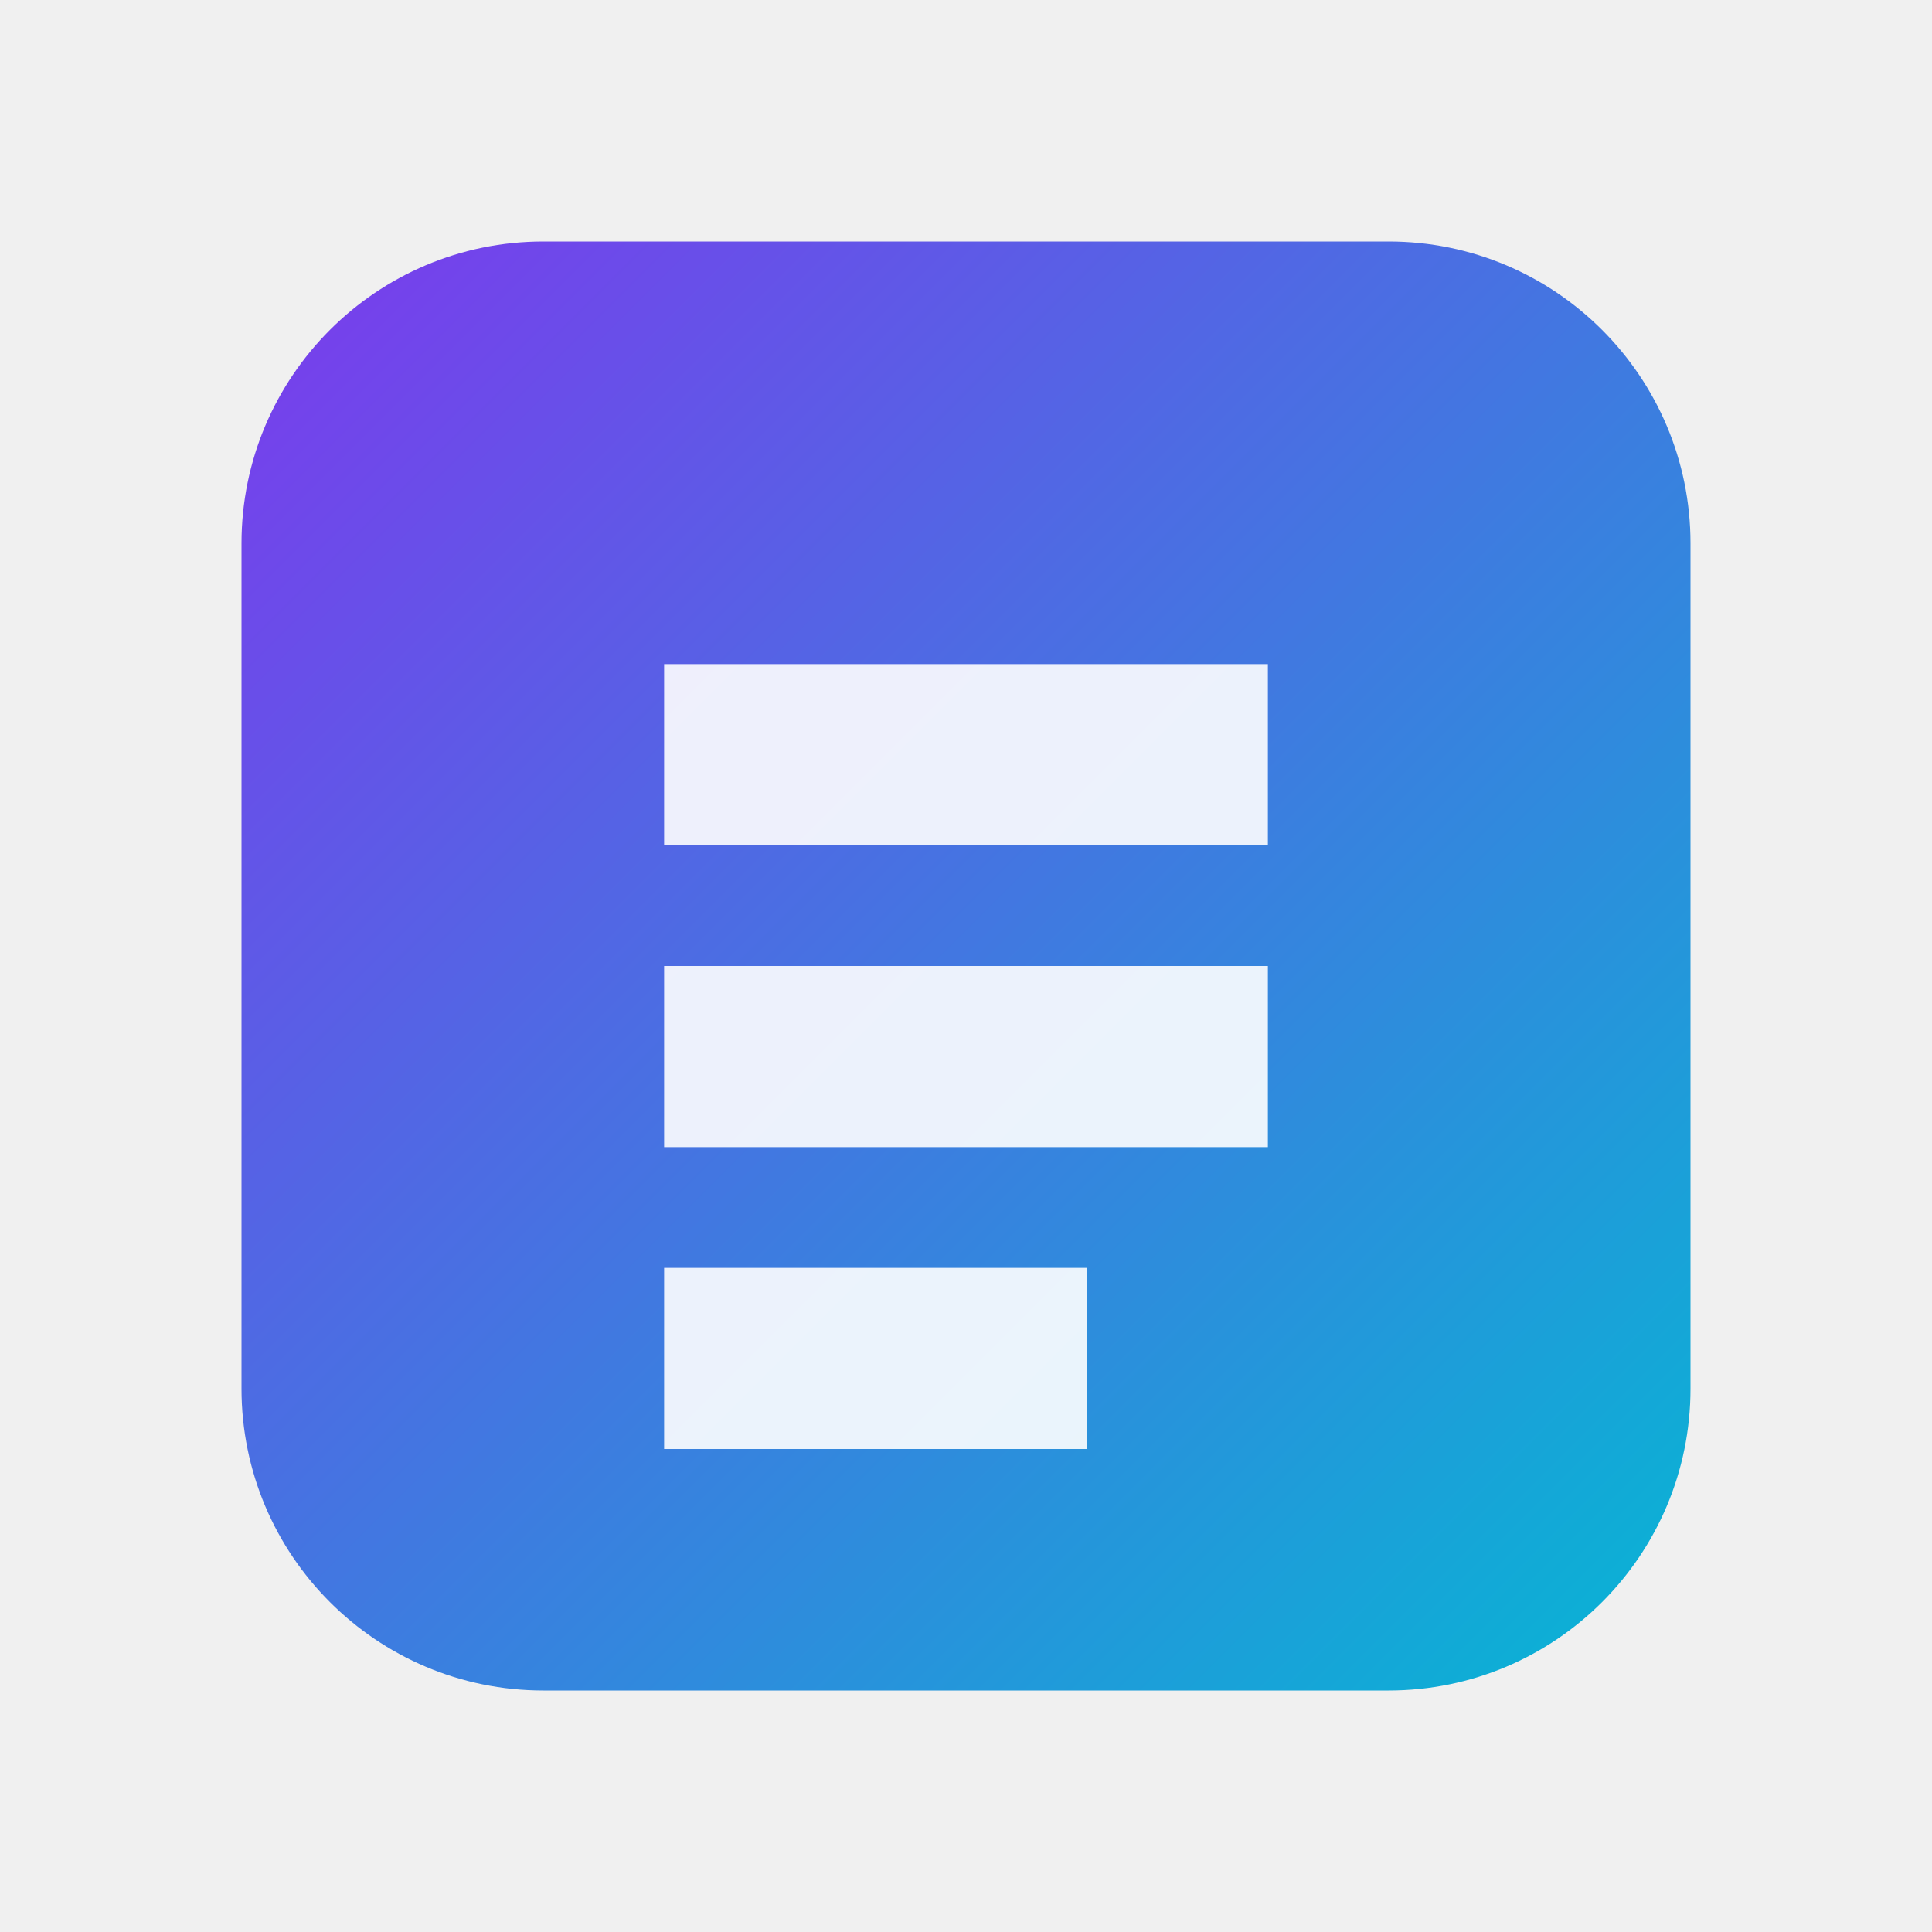
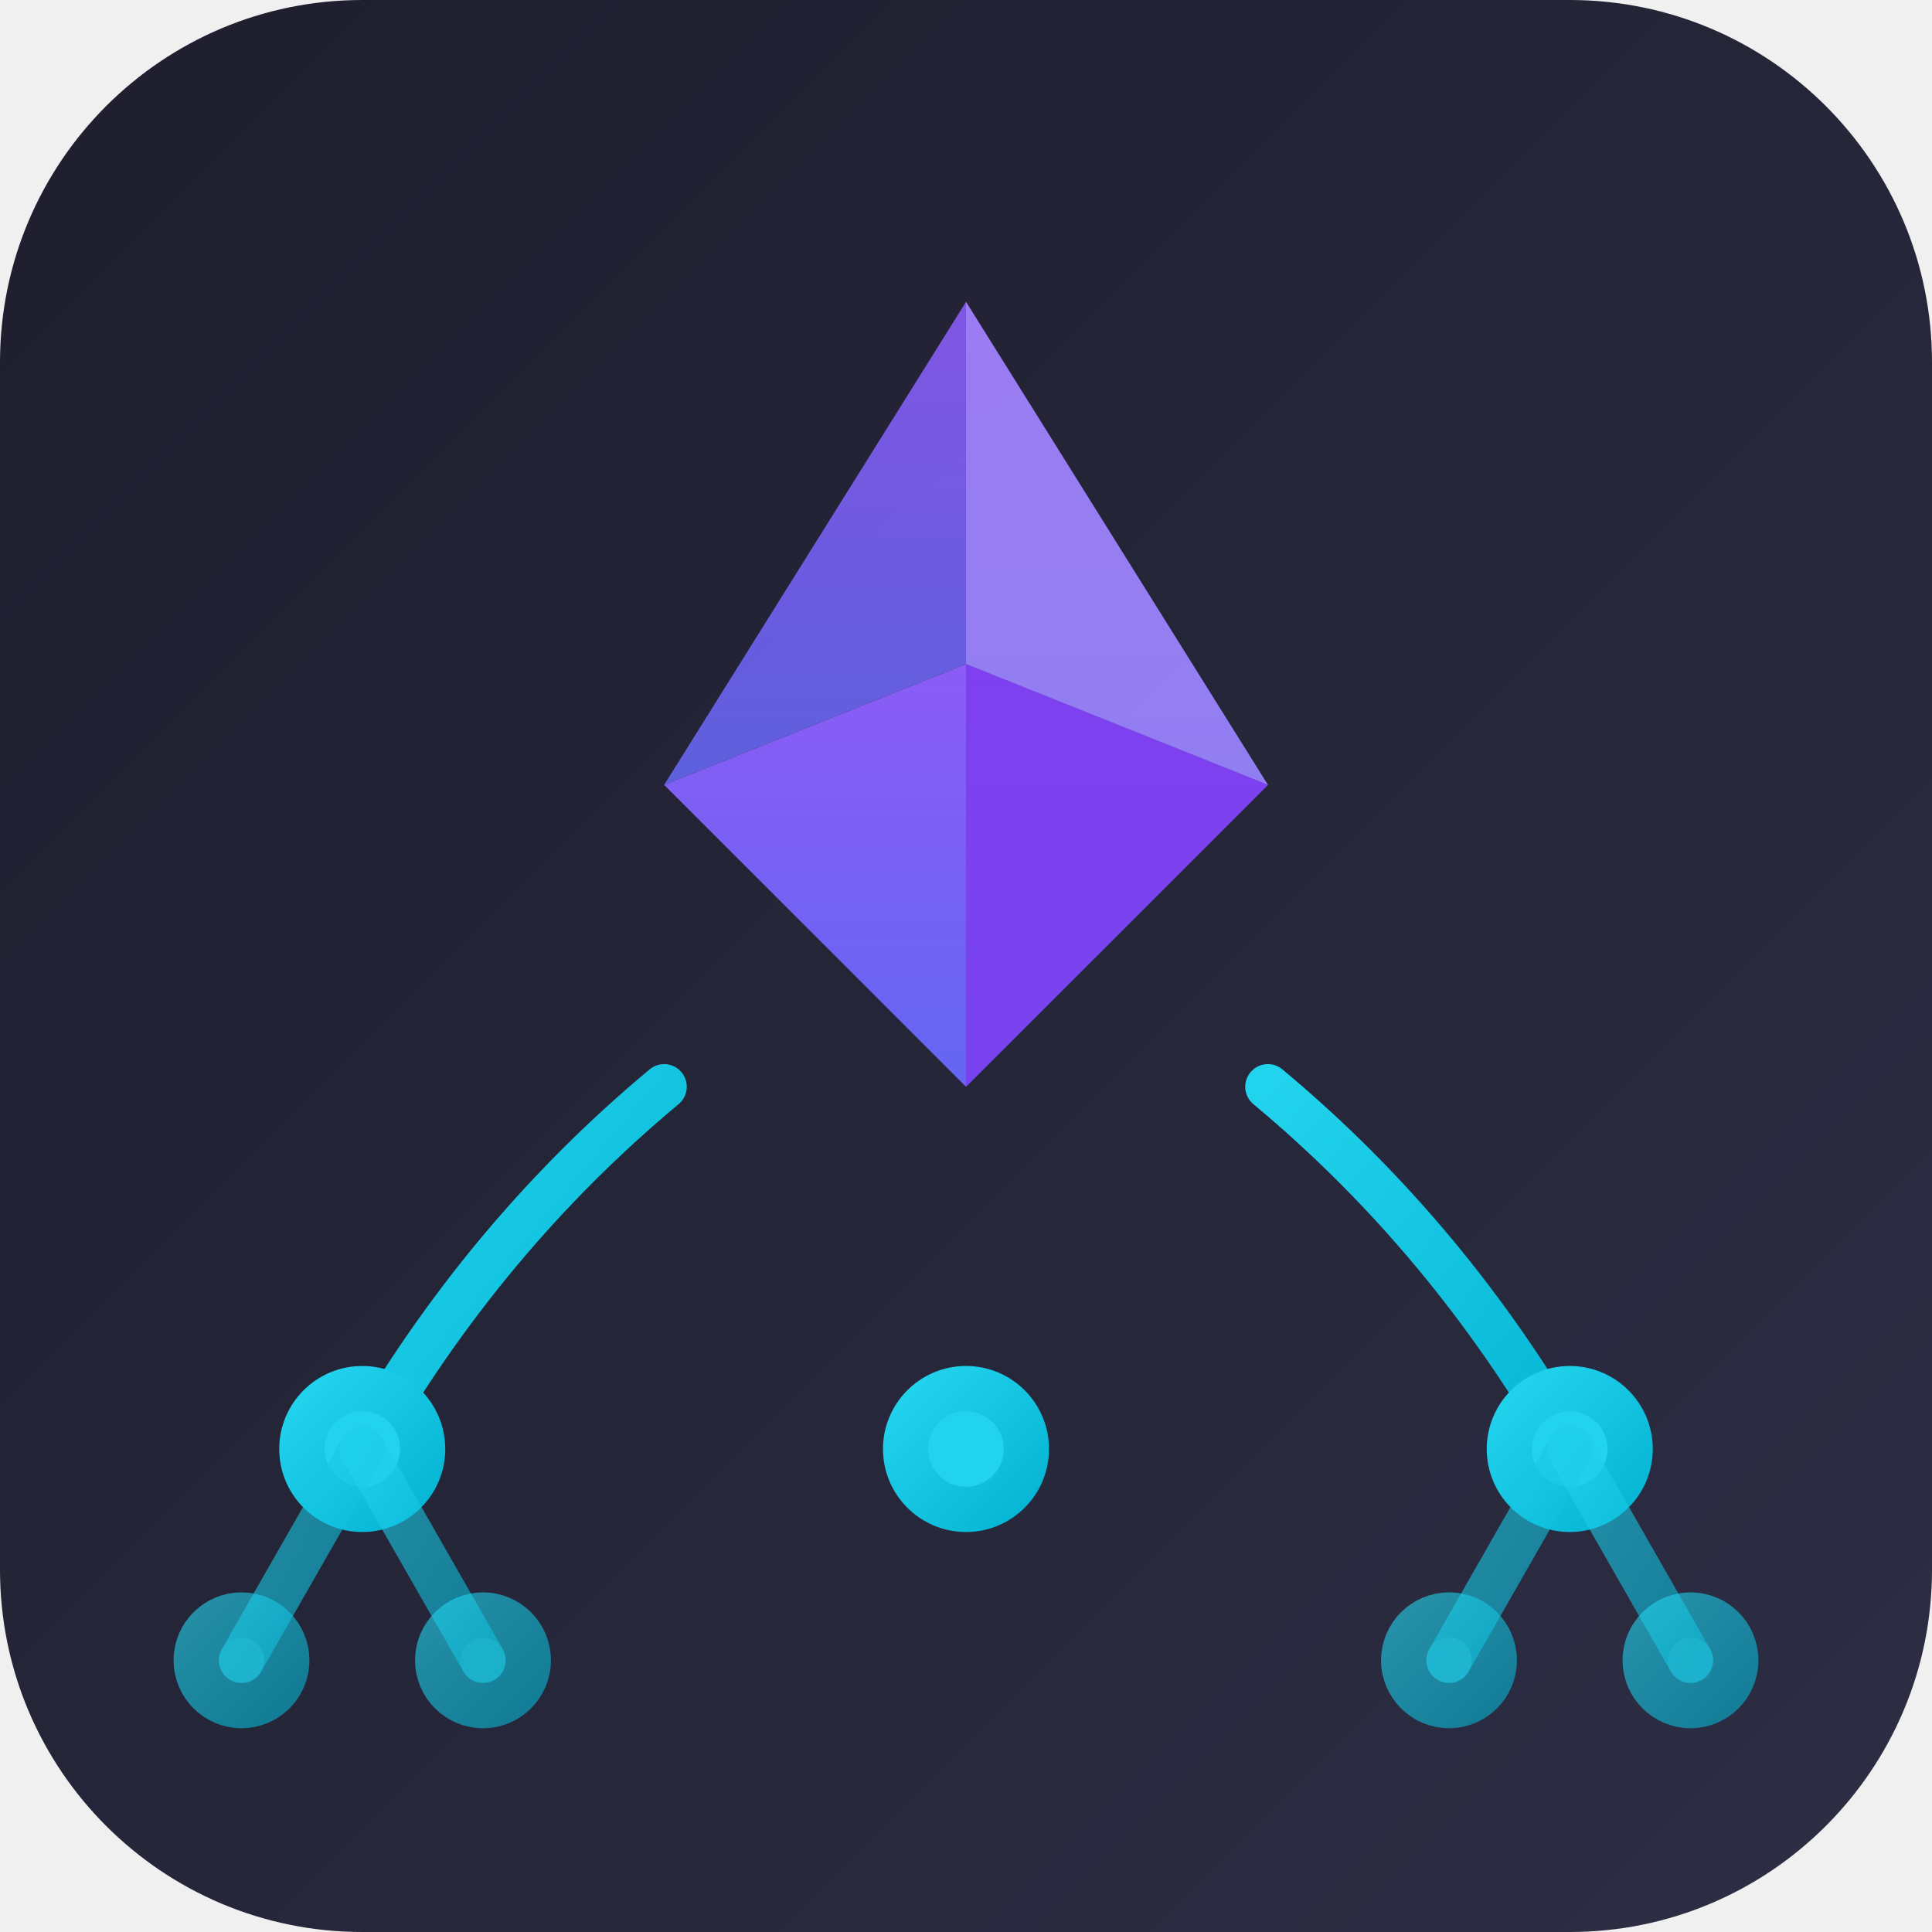
<svg xmlns="http://www.w3.org/2000/svg" viewBox="0 0 128 128">
  <defs>
-     <linearGradient id="g" x1="0" y1="0" x2="1" y2="1">
-       <stop offset="0" stop-color="#7c3aed" />
-       <stop offset="1" stop-color="#06b6d4" />
+     <linearGradient id="bg" x1="0" y1="0" x2="1" y2="1">
+       <stop offset="0%" stop-color="#1e1e2e" />
+       <stop offset="100%" stop-color="#2d2d44" />
+     </linearGradient>
+     <linearGradient id="diamond" x1="0" y1="0" x2="0" y2="1">
+       <stop offset="0%" stop-color="#8b5cf6" />
+       <stop offset="100%" stop-color="#6366f1" />
+     </linearGradient>
+     <linearGradient id="flow" x1="0" y1="0" x2="1" y2="1">
+       <stop offset="0%" stop-color="#22d3ee" />
+       <stop offset="100%" stop-color="#06b6d4" />
    </linearGradient>
  </defs>
-   <rect x="16" y="16" width="96" height="96" rx="20" fill="url(#g)" />
-   <path d="M44 44h40v12H44zM44 64h40v12H44zM44 84h28v12H44z" fill="#fff" opacity="0.9" />
+   <rect width="128" height="128" rx="24" fill="url(#bg)" />
+   <g transform="translate(64, 52)">
+     <polygon points="0,-32 -20,0 0,-8 20,0" fill="url(#diamond)" opacity="0.9" />
+     <polygon points="0,-32 20,0 0,-8" fill="#a78bfa" opacity="0.7" />
+     <polygon points="0,20 -20,0 0,-8 20,0" fill="url(#diamond)" />
+     <polygon points="0,20 20,0 0,-8" fill="#7c3aed" opacity="0.8" />
+   </g>
+   <g stroke="url(#flow)" stroke-width="3" stroke-linecap="round" fill="none">
+     <path d="M44 72 Q32 82 24 96" />
+     <circle cx="24" cy="96" r="4" fill="#22d3ee" />
+     <path d="M64 72 L64 96" />
+     <circle cx="64" cy="96" r="4" fill="#22d3ee" />
+     <path d="M84 72 Q96 82 104 96" />
+     <circle cx="104" cy="96" r="4" fill="#22d3ee" />
+     <path d="M24 96 L16 110" opacity="0.6" />
+     <circle cx="16" cy="110" r="3" fill="#22d3ee" opacity="0.6" />
+     <path d="M24 96 L32 110" opacity="0.6" />
+     <circle cx="32" cy="110" r="3" fill="#22d3ee" opacity="0.6" />
+     <path d="M104 96 L96 110" opacity="0.6" />
+     <circle cx="96" cy="110" r="3" fill="#22d3ee" opacity="0.6" />
+     <path d="M104 96 L112 110" opacity="0.6" />
+     <circle cx="112" cy="110" r="3" fill="#22d3ee" opacity="0.6" />
+   </g>
</svg>
